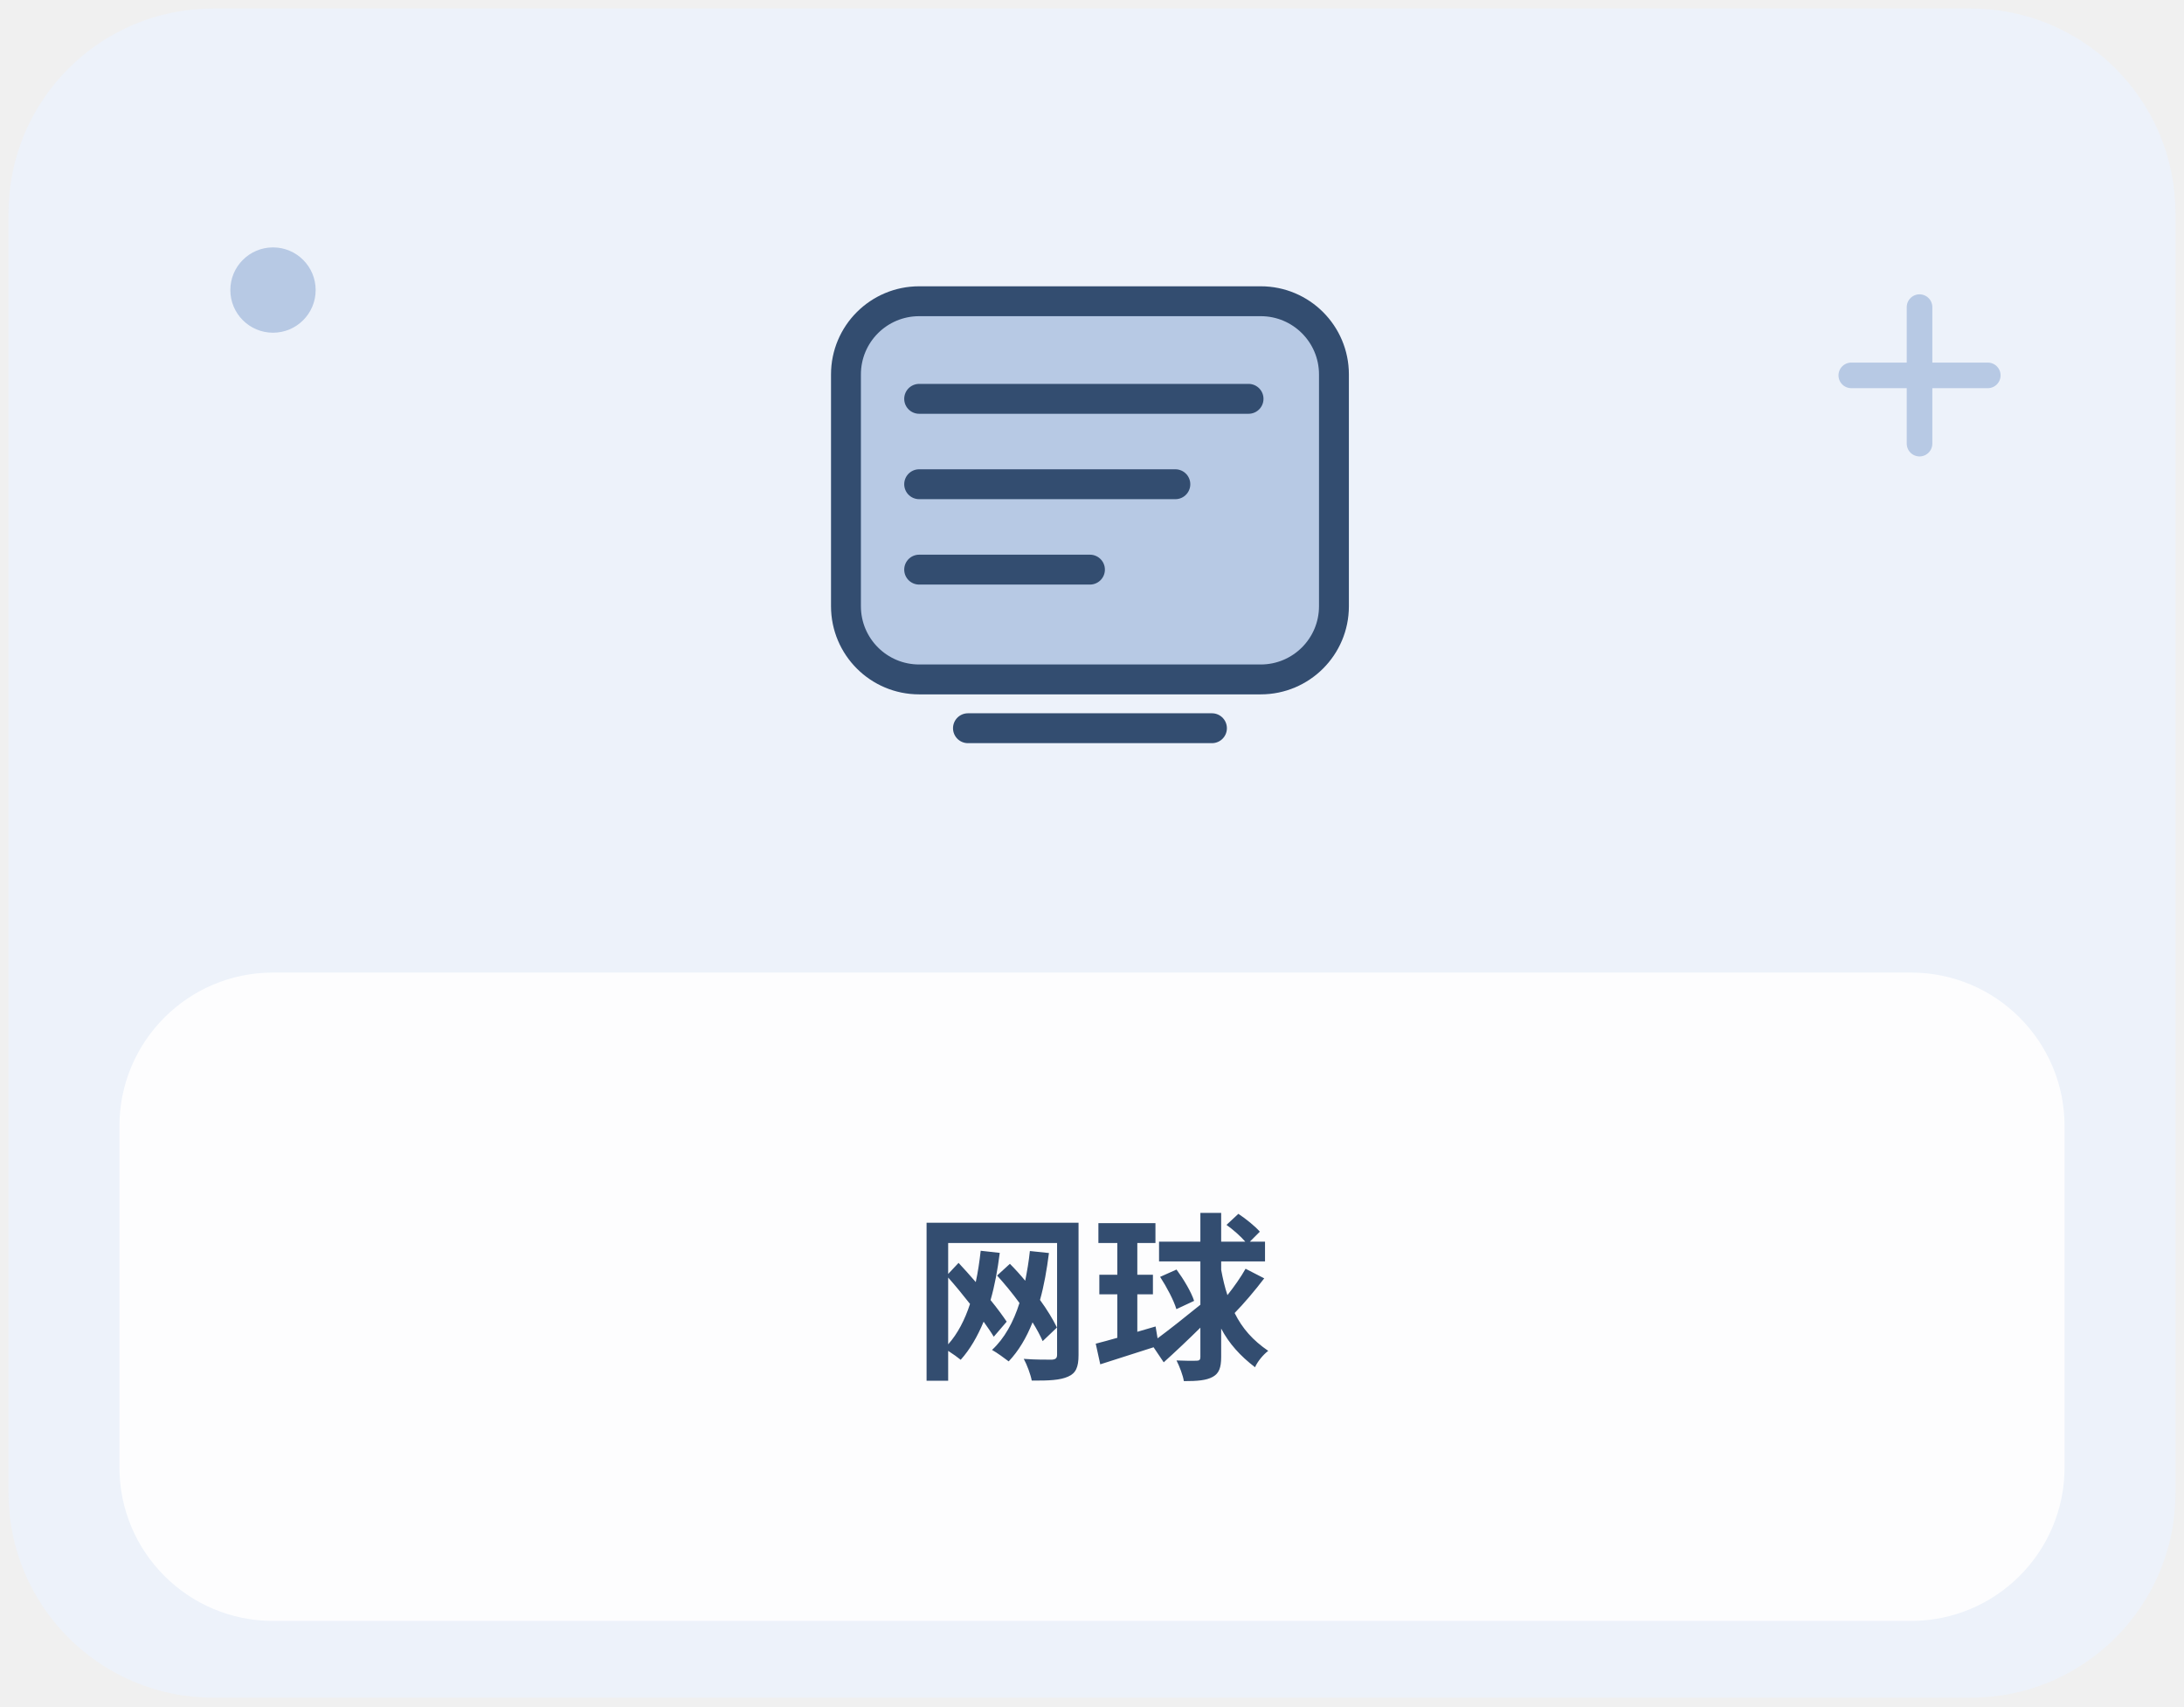
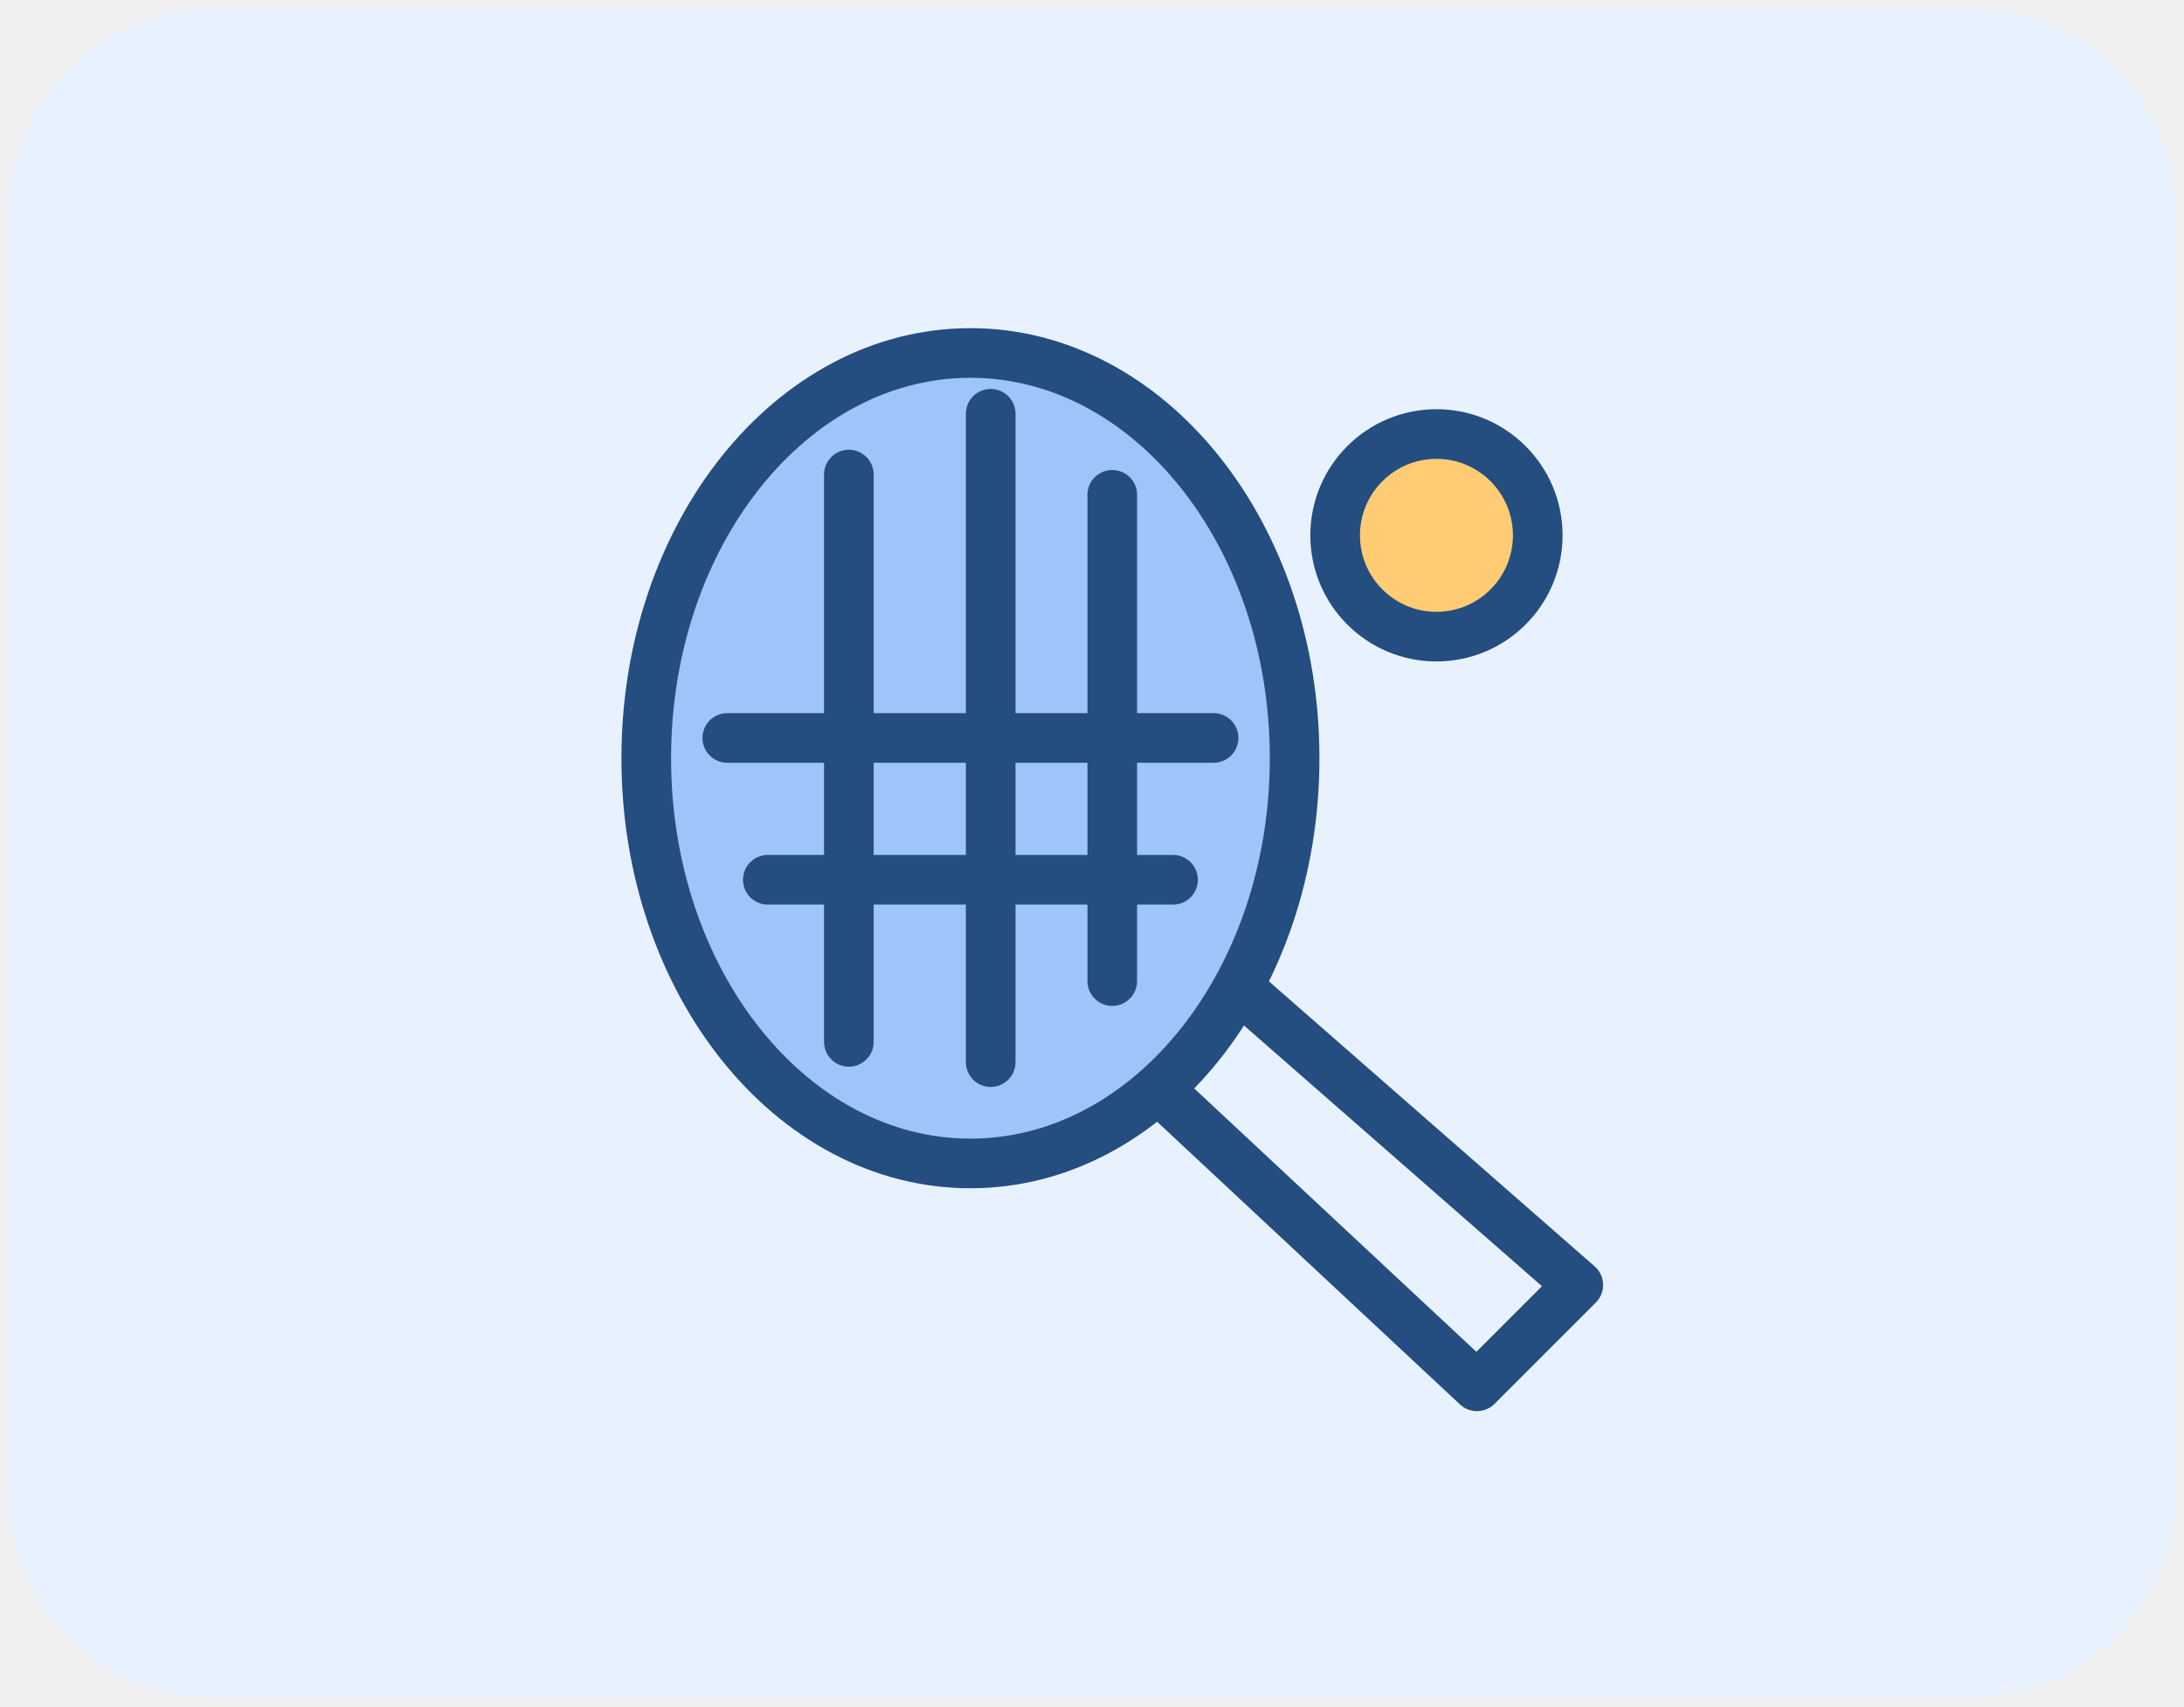
- <svg xmlns="http://www.w3.org/2000/svg" width="256" height="200" viewBox="0 0 256 200" font-family="system-ui,Noto Sans CJK SC,Microsoft YaHei,sans-serif" role="img">
-   <rect x="1" y="1" width="254" height="198" rx="24" fill="#edf2fa" />
-   <circle cx="32" cy="34" r="5" fill="#b7c9e4" />
-   <path d="M225 36v16m-8-8h16" stroke="#b7c9e4" stroke-width="3" stroke-linecap="round" />
-   <g transform="translate(82 11) scale(1.43)" stroke="#334d70" stroke-width="2.45" stroke-linecap="round" stroke-linejoin="round" fill="none">
-     <rect x="12" y="17" width="40" height="31" rx="6" fill="#b7c9e4" />
-     <path d="M18 25h27m-27 7h21m-21 7h14M22 52h20" fill="none" />
+ <svg xmlns="http://www.w3.org/2000/svg" width="256" height="200" viewBox="0 0 256 200" font-family="system-ui,sans-serif" role="img">
+   <rect x="1" y="1" width="254" height="198" rx="24" fill="#e8f2ff" />
+   <g transform="translate(52 20) scale(2.375)" stroke="#244d80" stroke-width="2.45" stroke-linecap="round" stroke-linejoin="round" fill="none">
+     <ellipse cx="26" cy="29" rx="16" ry="20" fill="#9dc5fa" />
+     <path d="M36 46l15 14 5-5-16-14m-26-13h24m-22 7h20m-16-20v28m7-31v32m6-28v24" fill="none" />
+     <ellipse cx="49" cy="18" rx="5" ry="5" fill="#ffcc73" />
  </g>
-   <rect x="14" y="114" width="228" height="76" rx="18" fill="#fff" opacity=".87" />
-   <text x="128" y="160" fill="#334d70" font-size="21" font-weight="700" text-anchor="middle">网球</text>
</svg>
